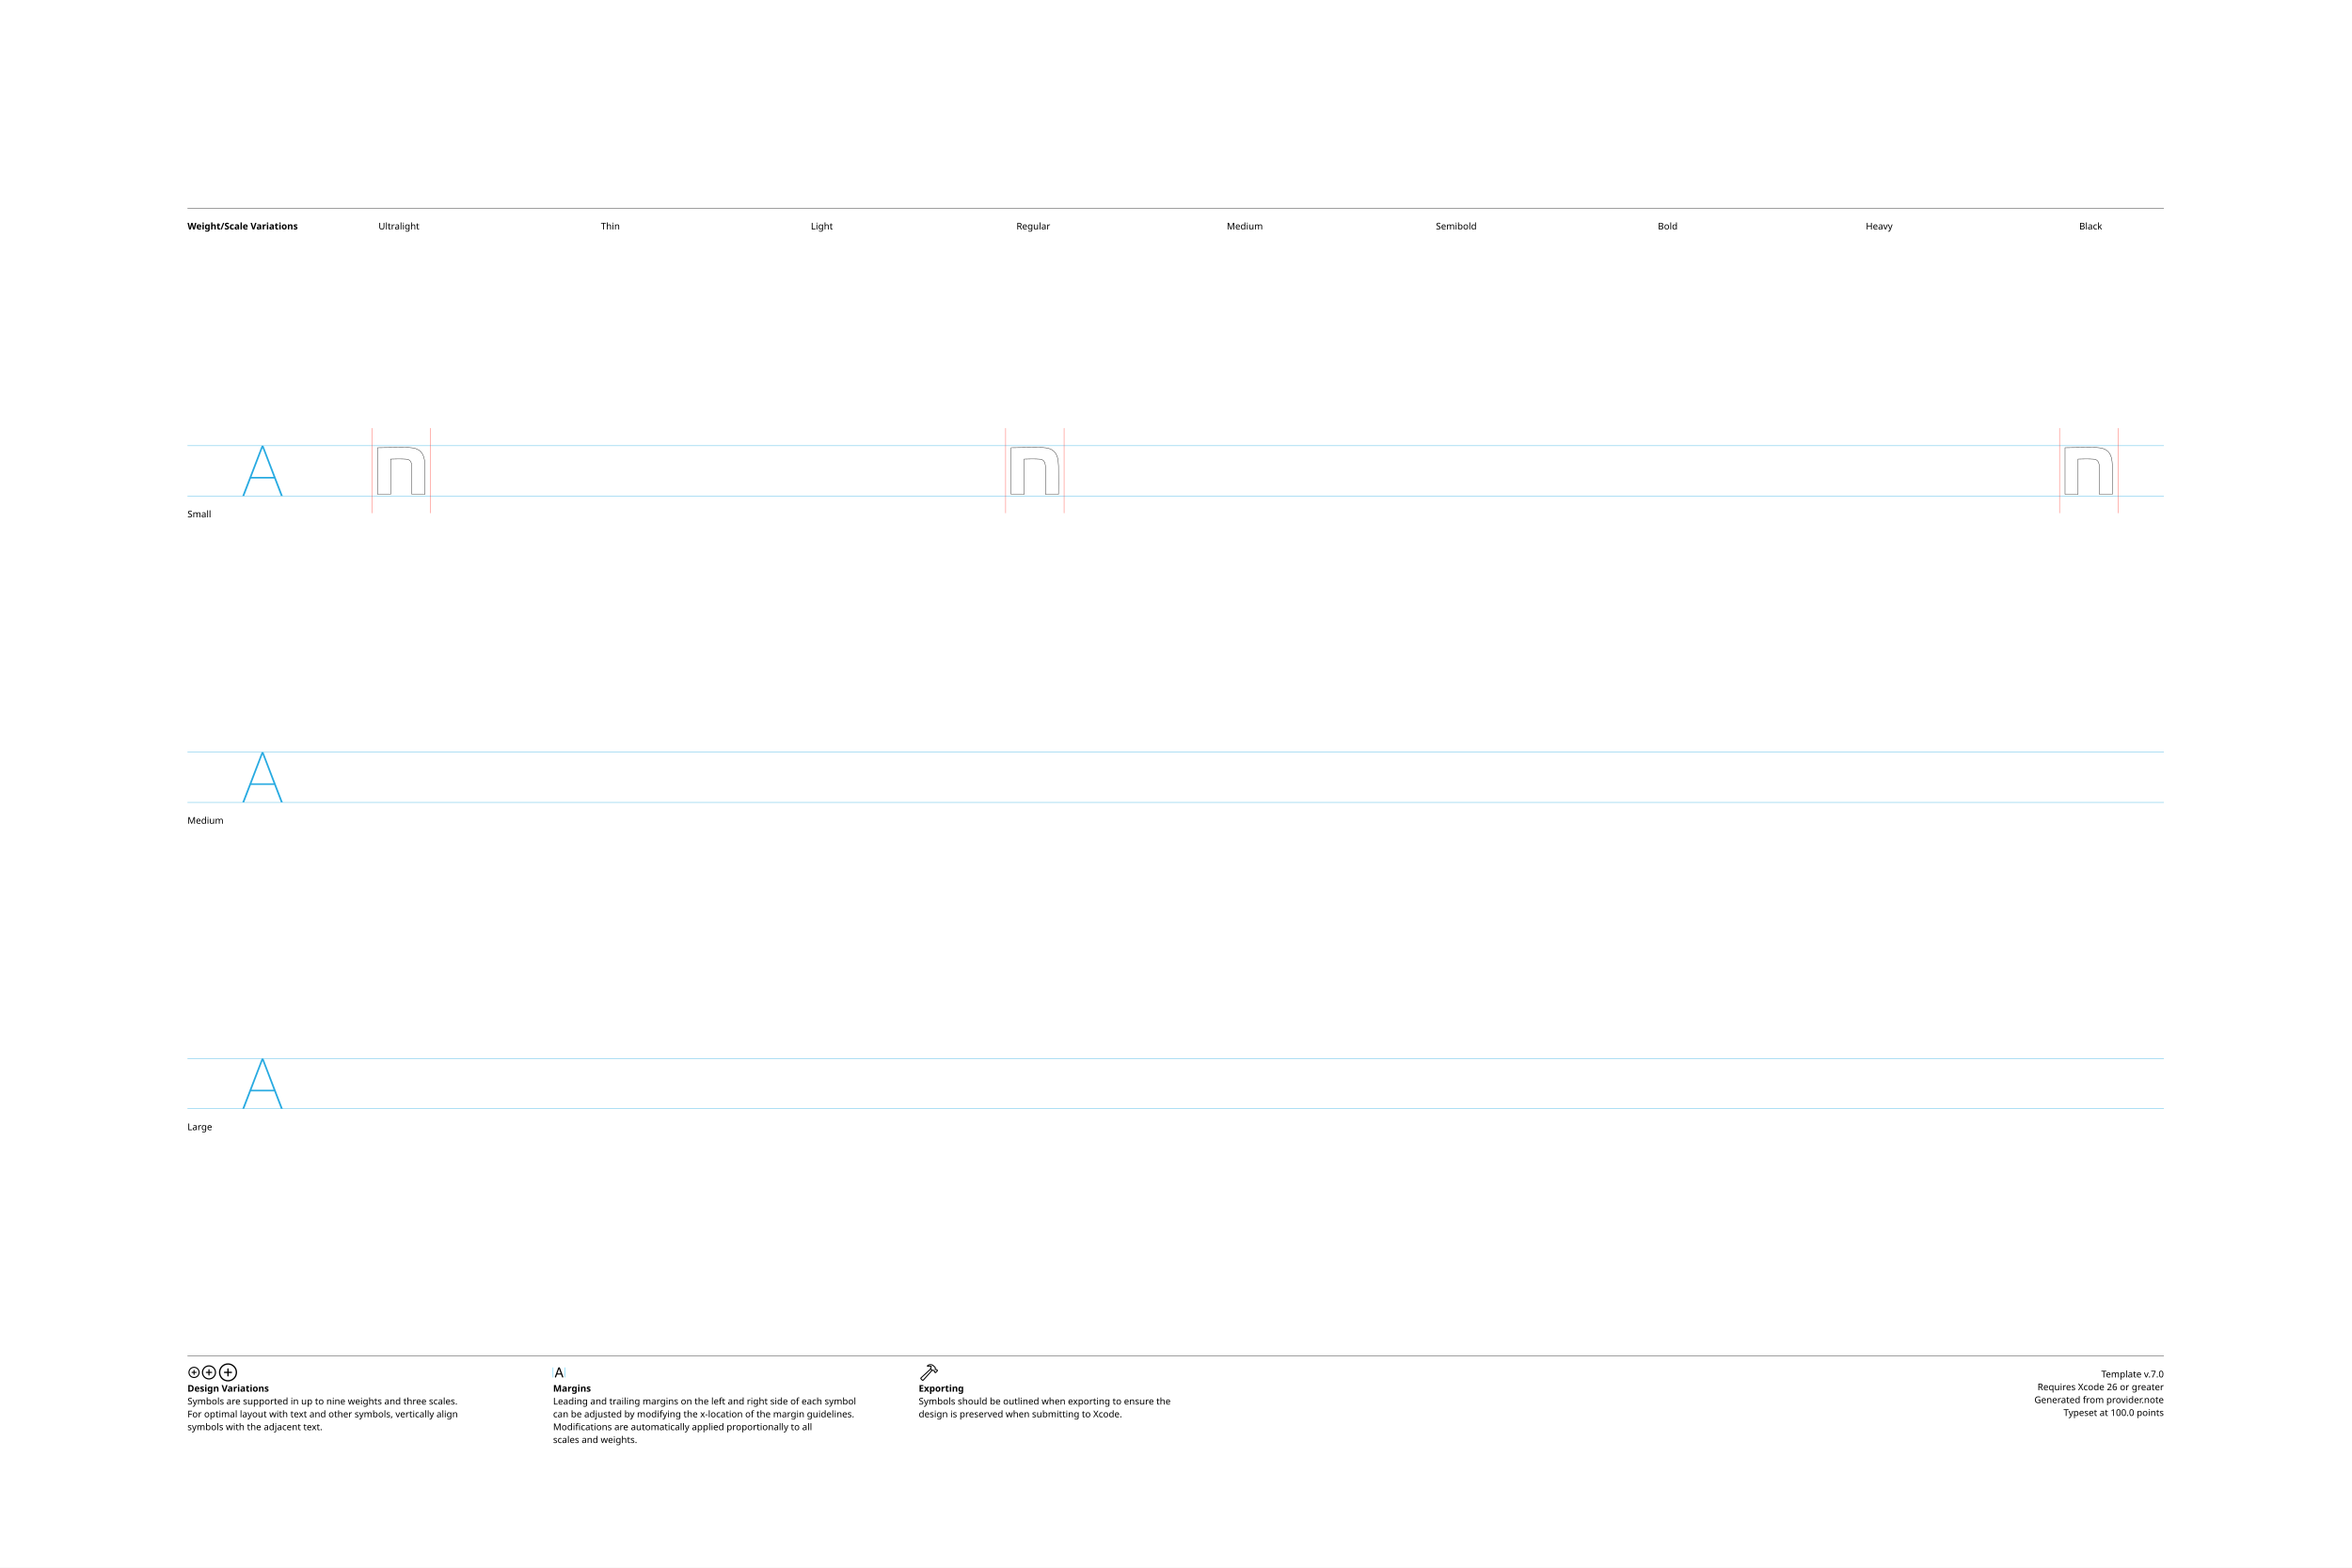
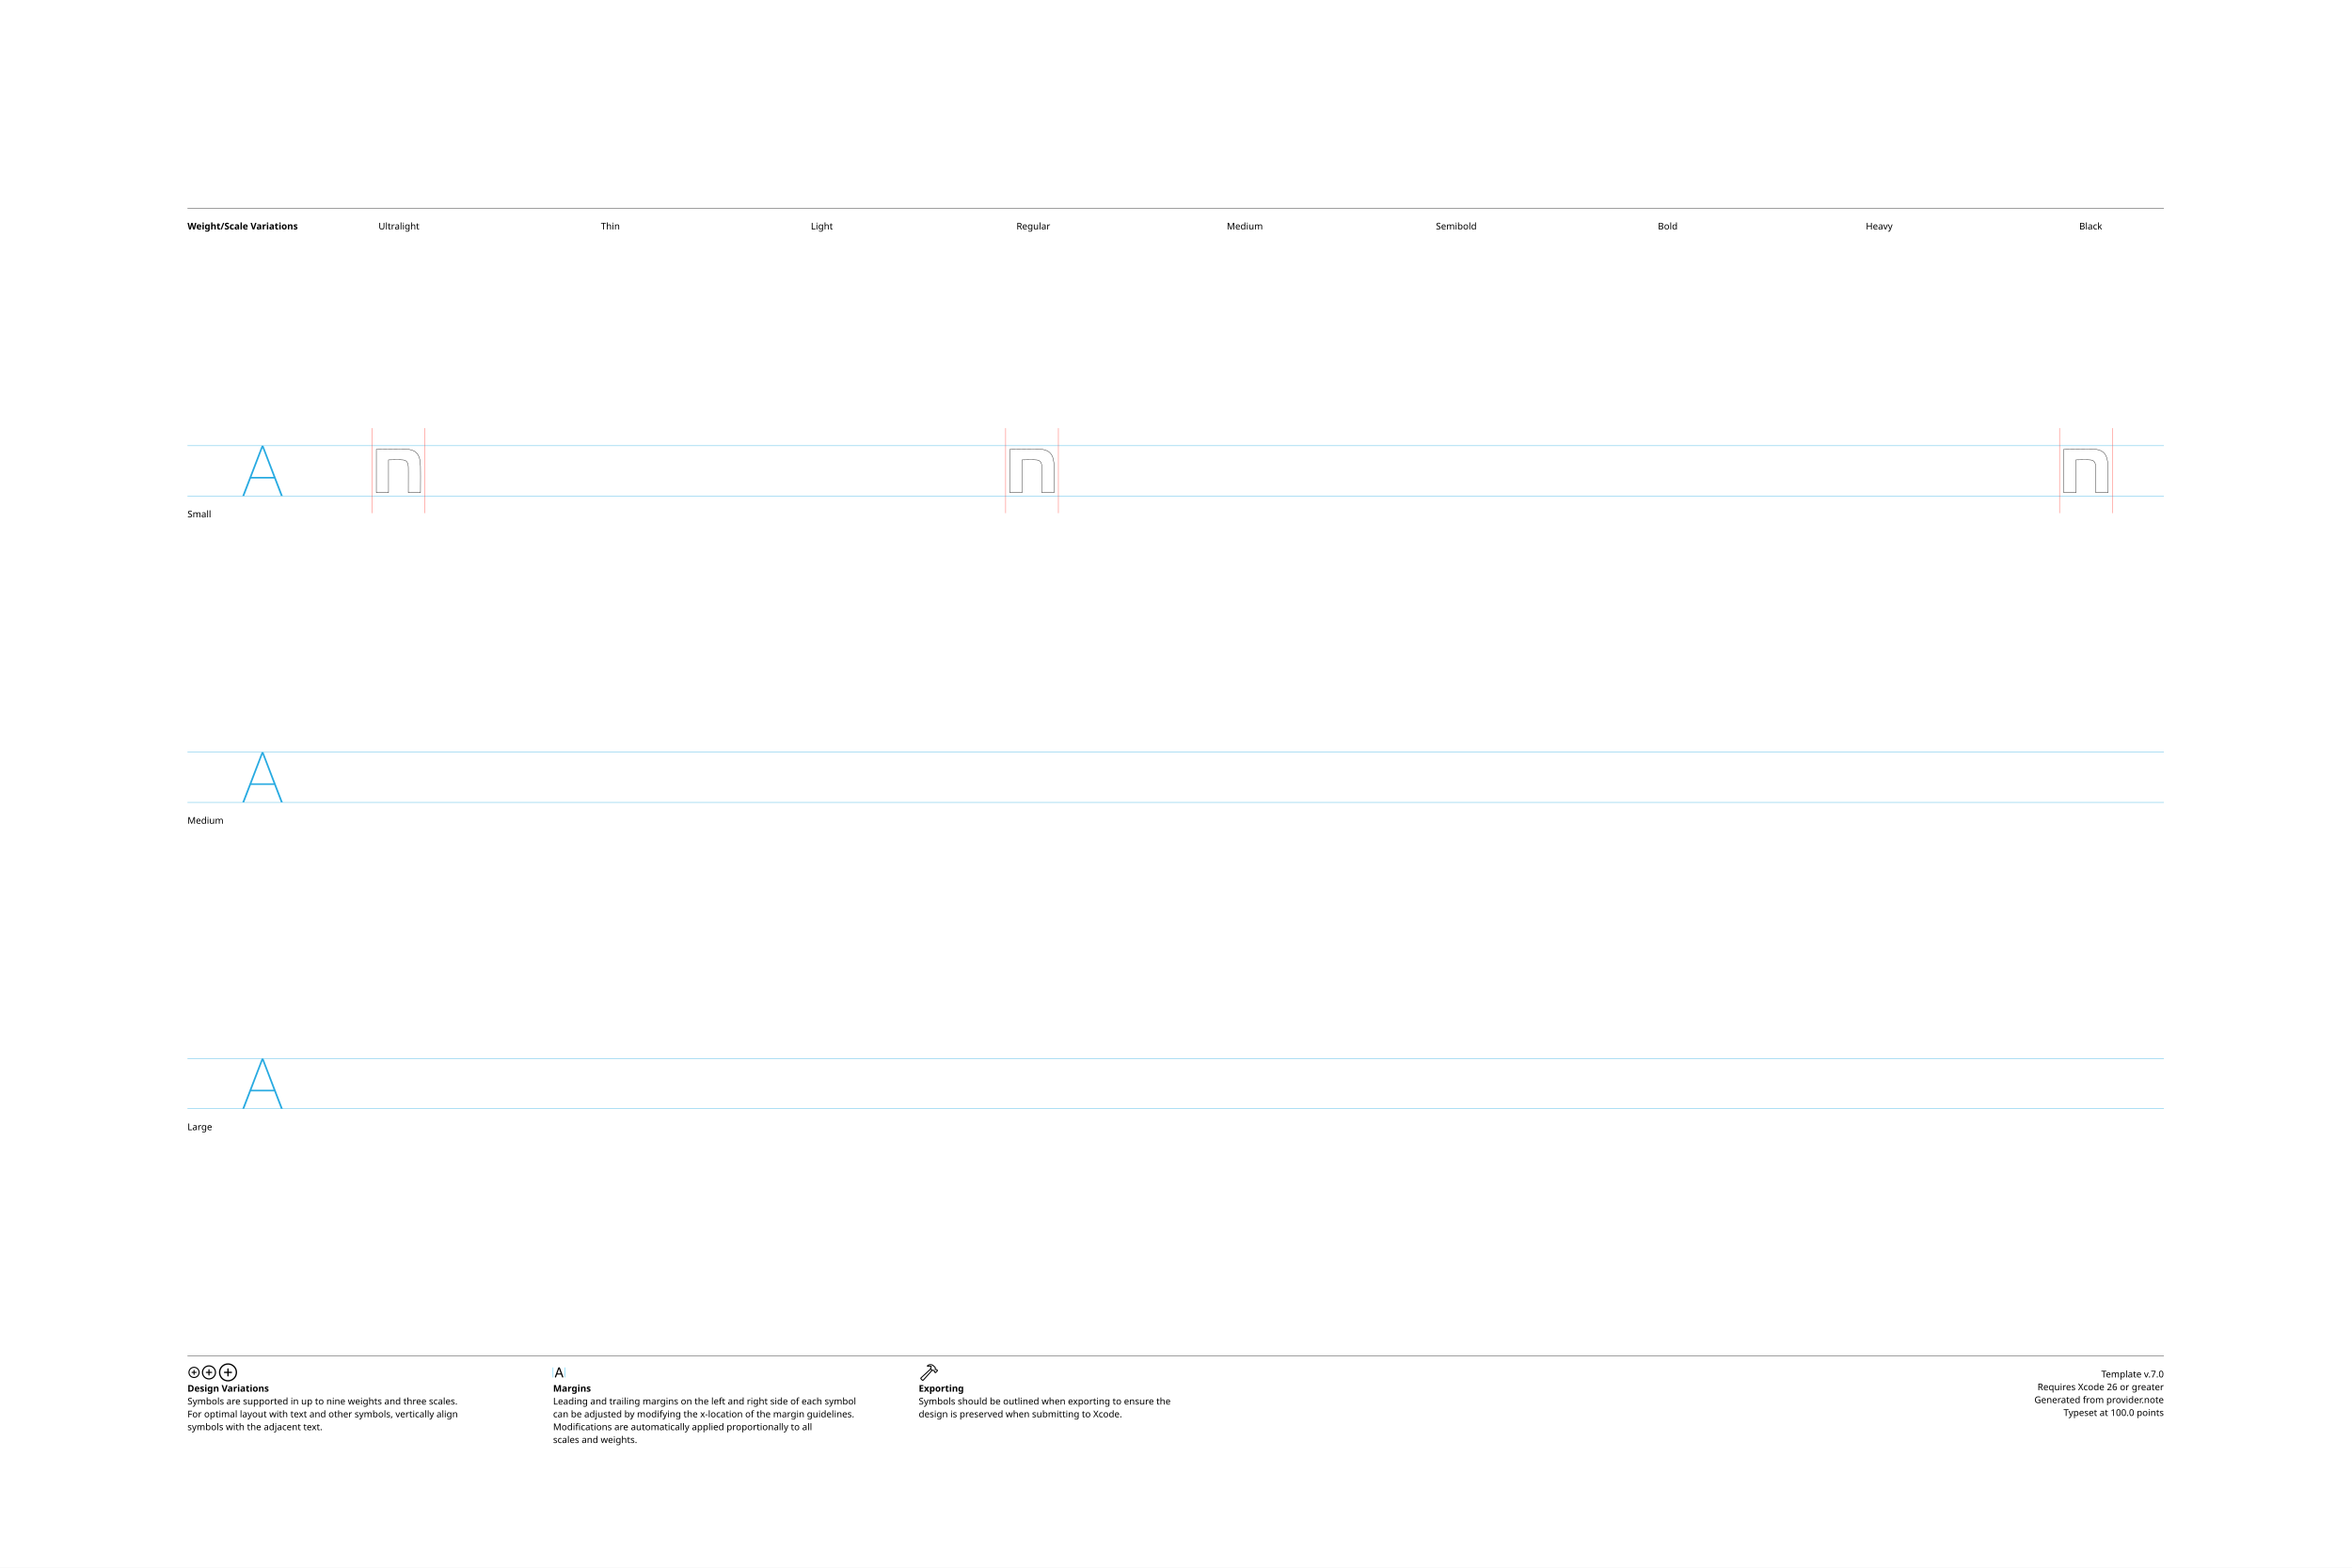
<svg xmlns="http://www.w3.org/2000/svg" version="1.1" viewBox="0 0 3300 2200">
  <style>.defaults {-sfsymbols-variable-value-mode:color;-sfsymbols-draw-reverses-motion-groups:false}

.monochrome-0 {-sfsymbols-motion-group:0}

.multicolor-0:tintColor {-sfsymbols-motion-group:0}

.hierarchical-0:primary {-sfsymbols-motion-group:0}

.SFSymbolsPreviewWireframe {fill:none;opacity:1.0;stroke:black;stroke-width:0.5}
</style>
  <g id="Notes">
    <rect height="2200" id="artboard" style="fill:white;opacity:1" width="3300" x="0" y="0" />
    <line style="fill:none;stroke:black;opacity:1;stroke-width:0.5;" x1="263" x2="3036" y1="292" y2="292" />
    <text style="stroke:none;fill:black;font-family:sans-serif;font-size:13;font-weight:bold;" transform="matrix(1 0 0 1 263 322)">Weight/Scale Variations</text>
    <text style="stroke:none;fill:black;font-family:sans-serif;font-size:13;text-anchor:middle;" transform="matrix(1 0 0 1 559.711 322)">Ultralight</text>
    <text style="stroke:none;fill:black;font-family:sans-serif;font-size:13;text-anchor:middle;" transform="matrix(1 0 0 1 856.422 322)">Thin</text>
    <text style="stroke:none;fill:black;font-family:sans-serif;font-size:13;text-anchor:middle;" transform="matrix(1 0 0 1 1153.13 322)">Light</text>
    <text style="stroke:none;fill:black;font-family:sans-serif;font-size:13;text-anchor:middle;" transform="matrix(1 0 0 1 1449.84 322)">Regular</text>
    <text style="stroke:none;fill:black;font-family:sans-serif;font-size:13;text-anchor:middle;" transform="matrix(1 0 0 1 1746.56 322)">Medium</text>
    <text style="stroke:none;fill:black;font-family:sans-serif;font-size:13;text-anchor:middle;" transform="matrix(1 0 0 1 2043.27 322)">Semibold</text>
    <text style="stroke:none;fill:black;font-family:sans-serif;font-size:13;text-anchor:middle;" transform="matrix(1 0 0 1 2339.98 322)">Bold</text>
    <text style="stroke:none;fill:black;font-family:sans-serif;font-size:13;text-anchor:middle;" transform="matrix(1 0 0 1 2636.69 322)">Heavy</text>
    <text style="stroke:none;fill:black;font-family:sans-serif;font-size:13;text-anchor:middle;" transform="matrix(1 0 0 1 2933.4 322)">Black</text>
    <line style="fill:none;stroke:black;opacity:1;stroke-width:0.5;" x1="263" x2="3036" y1="1903" y2="1903" />
    <g transform="matrix(0.2 0 0 0.2 263 1933)">
      <path d="m46.24 4.15c21.777 0 39.453-17.627 39.453-39.404s-17.676-39.404-39.453-39.404c-21.729 0-39.404 17.627-39.404 39.404s17.676 39.404 39.404 39.404Zm0-7.422c-17.676 0-31.934-14.307-31.934-31.982s14.258-31.982 31.934-31.982 31.982 14.307 31.982 31.982-14.307 31.982-31.982 31.982Zm3.613-17.773v-28.467c0-2.246-1.465-3.76-3.711-3.76-2.148 0-3.613 1.514-3.613 3.76v28.467c0 2.197 1.465 3.711 3.613 3.711 2.246 0 3.711-1.514 3.711-3.711Zm-17.822-10.596h28.418c2.197 0 3.711-1.465 3.711-3.613 0-2.197-1.514-3.711-3.711-3.711h-28.418c-2.246 0-3.76 1.514-3.76 3.711 0 2.148 1.514 3.613 3.76 3.613Z" />
    </g>
    <g transform="matrix(0.2 0 0 0.2 281.506 1933)">
      <path d="m58.545 14.551c27.49 0 49.805-22.314 49.805-49.805s-22.314-49.805-49.805-49.805-49.805 22.314-49.805 49.805 22.314 49.805 49.805 49.805Zm0-8.301c-22.949 0-41.504-18.555-41.504-41.504s18.555-41.504 41.504-41.504 41.504 18.555 41.504 41.504-18.555 41.504-41.504 41.504Zm4.053-23.096v-36.914c0-2.49-1.709-4.199-4.15-4.199-2.393 0-4.053 1.709-4.053 4.199v36.914c0 2.441 1.66 4.15 4.053 4.15 2.441 0 4.15-1.66 4.15-4.15Zm-22.559-14.404h36.963c2.441 0 4.15-1.611 4.15-4.004 0-2.441-1.709-4.15-4.15-4.15h-36.963c-2.49 0-4.15 1.709-4.15 4.15 0 2.393 1.66 4.004 4.15 4.004Z" />
    </g>
    <g transform="matrix(0.2 0 0 0.2 304.924 1933)">
      <path d="m74.853 28.32c35.107 0 63.623-28.467 63.623-63.574s-28.516-63.623-63.623-63.623-63.574 28.516-63.574 63.623 28.467 63.574 63.574 63.574Zm0-9.082c-30.127 0-54.492-24.365-54.492-54.492s24.365-54.492 54.492-54.492 54.492 24.365 54.492 54.492-24.365 54.492-54.492 54.492Zm4.443-30.322v-48.486c0-2.734-1.855-4.639-4.541-4.639-2.588 0-4.443 1.904-4.443 4.639v48.486c0 2.686 1.855 4.59 4.443 4.59 2.686 0 4.541-1.855 4.541-4.59Zm-28.711-19.775h48.486c2.686 0 4.59-1.807 4.59-4.395 0-2.734-1.855-4.59-4.59-4.59h-48.486c-2.734 0-4.59 1.855-4.59 4.59 0 2.588 1.855 4.395 4.59 4.395Z" />
    </g>
    <text style="stroke:none;fill:black;font-family:sans-serif;font-size:13;font-weight:bold;" transform="matrix(1 0 0 1 263 1953)">Design Variations</text>
    <text style="stroke:none;fill:black;font-family:sans-serif;font-size:13;" transform="matrix(1 0 0 1 263 1971)">Symbols are supported in up to nine weights and three scales.</text>
    <text style="stroke:none;fill:black;font-family:sans-serif;font-size:13;" transform="matrix(1 0 0 1 263 1989)">For optimal layout with text and other symbols, vertically align</text>
    <text style="stroke:none;fill:black;font-family:sans-serif;font-size:13;" transform="matrix(1 0 0 1 263 2007)">symbols with the adjacent text.</text>
    <line style="fill:none;stroke:#00AEEF;stroke-width:0.5;opacity:1.0;" x1="776" x2="776" y1="1919" y2="1933" />
    <g transform="matrix(0.2 0 0 0.2 776 1933)">
      <path d="m16.553 0.781c2.588 0 3.857-0.977 4.785-3.711l20.557-57.52h0.244l20.605 57.52c0.928 2.734 2.197 3.711 4.736 3.711 2.588 0 4.248-1.562 4.248-4.004 0-0.83-0.146-1.611-0.537-2.637l-22.9-60.986c-1.123-2.979-3.125-4.492-6.25-4.492-3.027 0-5.078 1.465-6.152 4.443l-22.9 61.084c-0.391 1.025-0.537 1.807-0.537 2.637 0 2.441 1.562 3.955 4.102 3.955Zm10.205-20.947h30.664c2.002 0 3.662-1.66 3.662-3.662 0-2.051-1.66-3.662-3.662-3.662h-30.664c-2.002 0-3.662 1.611-3.662 3.662 0 2.002 1.66 3.662 3.662 3.662Z" />
    </g>
    <line style="fill:none;stroke:#00AEEF;stroke-width:0.5;opacity:1.0;" x1="792.836" x2="792.836" y1="1919" y2="1933" />
    <text style="stroke:none;fill:black;font-family:sans-serif;font-size:13;font-weight:bold;" transform="matrix(1 0 0 1 776 1953)">Margins</text>
    <text style="stroke:none;fill:black;font-family:sans-serif;font-size:13;" transform="matrix(1 0 0 1 776 1971)">Leading and trailing margins on the left and right side of each symbol</text>
    <text style="stroke:none;fill:black;font-family:sans-serif;font-size:13;" transform="matrix(1 0 0 1 776 1989)">can be adjusted by modifying the x-location of the margin guidelines.</text>
    <text style="stroke:none;fill:black;font-family:sans-serif;font-size:13;" transform="matrix(1 0 0 1 776 2007)">Modifications are automatically applied proportionally to all</text>
    <text style="stroke:none;fill:black;font-family:sans-serif;font-size:13;" transform="matrix(1 0 0 1 776 2025)">scales and weights.</text>
    <g transform="matrix(0.2 0 0 0.2 1289 1933)">
      <path d="m14.209 13.135 7.861 7.861c4.297 4.395 9.326 4.102 13.867-1.025l60.693-68.213-4.883-4.883-60.254 67.676c-1.807 1.953-3.467 2.441-5.811 0.098l-5.176-5.127c-2.295-2.295-1.807-3.955 0.195-5.811l67.481-62.158-4.883-4.834-68.066 62.598c-4.98 4.59-5.322 9.473-1.025 13.818Zm44.873-97.461c-2.051 2.002-2.246 4.883-1.074 6.787 1.123 1.807 3.467 3.027 6.592 2.246 5.859-1.66 12.598-2.393 18.896 0.928l-2.686 7.129c-1.611 4.004-0.732 6.885 1.709 9.424l10.254 10.303c2.344 2.393 4.541 2.441 7.08 1.953l4.443-0.732 2.588 2.539-0.195 2.246c-0.098 2.295 0.537 4.297 2.783 6.494l3.369 3.32c2.295 2.295 5.518 2.49 7.812 0.195l12.988-13.037c2.295-2.344 2.148-5.371-0.195-7.666l-3.418-3.418c-2.197-2.197-4.053-3.027-6.348-2.881l-2.344 0.244-2.441-2.441 1.025-4.688c0.635-2.734-0.244-4.98-2.881-7.617l-11.279-11.182c-12.94-12.842-35.596-11.035-46.68-0.146Zm7.08 2.051c8.789-6.396 25.977-5.664 33.691 1.953l12.305 12.207c1.025 1.025 1.221 1.807 0.928 3.32l-1.465 6.641 6.738 6.689 4.395-0.244c1.123-0.049 1.514 0.049 2.344 0.879l2.539 2.49-10.84 10.84-2.49-2.49c-0.83-0.879-0.977-1.221-0.928-2.393l0.293-4.346-6.689-6.738-6.836 1.172c-1.416 0.293-2.051 0.195-3.174-0.879l-8.936-8.887c-1.074-1.025-1.172-1.709-0.488-3.369l4.59-11.475c-6.104-6.348-17.041-7.52-25.586-4.59-0.684 0.244-0.928-0.391-0.391-0.781Z" />
    </g>
    <text style="stroke:none;fill:black;font-family:sans-serif;font-size:13;font-weight:bold;" transform="matrix(1 0 0 1 1289 1953)">Exporting</text>
    <text style="stroke:none;fill:black;font-family:sans-serif;font-size:13;" transform="matrix(1 0 0 1 1289 1971)">Symbols should be outlined when exporting to ensure the</text>
    <text style="stroke:none;fill:black;font-family:sans-serif;font-size:13;" transform="matrix(1 0 0 1 1289 1989)">design is preserved when submitting to Xcode.</text>
    <text id="template-version" style="stroke:none;fill:black;font-family:sans-serif;font-size:13;text-anchor:end;" transform="matrix(1 0 0 1 3036 1933)">Template v.7.0</text>
    <text style="stroke:none;fill:black;font-family:sans-serif;font-size:13;text-anchor:end;" transform="matrix(1 0 0 1 3036 1951)">Requires Xcode 26 or greater</text>
    <text id="descriptive-name" style="stroke:none;fill:black;font-family:sans-serif;font-size:13;text-anchor:end;" transform="matrix(1 0 0 1 3036 1969)">Generated from provider.note</text>
    <text style="stroke:none;fill:black;font-family:sans-serif;font-size:13;text-anchor:end;" transform="matrix(1 0 0 1 3036 1987)">Typeset at 100.0 points</text>
    <text style="stroke:none;fill:black;font-family:sans-serif;font-size:13;" transform="matrix(1 0 0 1 263 726)">Small</text>
    <text style="stroke:none;fill:black;font-family:sans-serif;font-size:13;" transform="matrix(1 0 0 1 263 1156)">Medium</text>
    <text style="stroke:none;fill:black;font-family:sans-serif;font-size:13;" transform="matrix(1 0 0 1 263 1586)">Large</text>
  </g>
  <g id="Guides">
    <g id="H-reference" style="fill:#27AAE1;stroke:none;" transform="matrix(1 0 0 1 339 696)">
      <path d="M0.994 0L3.638 0L29.328-67.132L30.03-67.132L30.03-70.459L28.123-70.459ZM11.688-24.48L46.981-24.48L46.231-26.729L12.438-26.729ZM55.12 0L57.764 0L30.638-70.459L29.433-70.459L29.433-67.132Z" />
    </g>
    <line id="Baseline-S" style="fill:none;stroke:#27AAE1;opacity:1;stroke-width:0.5;" x1="263" x2="3036" y1="696" y2="696" />
    <line id="Capline-S" style="fill:none;stroke:#27AAE1;opacity:1;stroke-width:0.5;" x1="263" x2="3036" y1="625.541" y2="625.541" />
    <g id="H-reference" style="fill:#27AAE1;stroke:none;" transform="matrix(1 0 0 1 339 1126)">
      <path d="M0.994 0L3.638 0L29.328-67.132L30.03-67.132L30.03-70.459L28.123-70.459ZM11.688-24.48L46.981-24.48L46.231-26.729L12.438-26.729ZM55.12 0L57.764 0L30.638-70.459L29.433-70.459L29.433-67.132Z" />
    </g>
    <line id="Baseline-M" style="fill:none;stroke:#27AAE1;opacity:1;stroke-width:0.5;" x1="263" x2="3036" y1="1126" y2="1126" />
    <line id="Capline-M" style="fill:none;stroke:#27AAE1;opacity:1;stroke-width:0.5;" x1="263" x2="3036" y1="1055.54" y2="1055.54" />
    <g id="H-reference" style="fill:#27AAE1;stroke:none;" transform="matrix(1 0 0 1 339 1556)">
      <path d="M0.994 0L3.638 0L29.328-67.132L30.03-67.132L30.03-70.459L28.123-70.459ZM11.688-24.48L46.981-24.48L46.231-26.729L12.438-26.729ZM55.12 0L57.764 0L30.638-70.459L29.433-70.459L29.433-67.132Z" />
    </g>
    <line id="Baseline-L" style="fill:none;stroke:#27AAE1;opacity:1;stroke-width:0.5;" x1="263" x2="3036" y1="1556" y2="1556" />
    <line id="Capline-L" style="fill:none;stroke:#27AAE1;opacity:1;stroke-width:0.5;" x1="263" x2="3036" y1="1485.54" y2="1485.54" />
    <line id="left-margin-Ultralight-S" style="fill:none;stroke:#FF3B30;stroke-width:0.5;opacity:1.0;" x1="522.047" x2="522.047" y1="600.785" y2="720.121" />
-     <line id="right-margin-Ultralight-S" style="fill:none;stroke:#FF3B30;stroke-width:0.5;opacity:1.0;" x1="604.047" x2="604.047" y1="600.785" y2="720.121" />
+     <line id="right-margin-Ultralight-S" style="fill:none;stroke:#FF3B30;stroke-width:0.5;opacity:1.0;" x1="596.047" x2="596.047" y1="600.785" y2="720.121" />
    <line id="left-margin-Regular-S" style="fill:none;stroke:#FF3B30;stroke-width:0.5;opacity:1.0;" x1="1410.980" x2="1410.980" y1="600.785" y2="720.121" />
-     <line id="right-margin-Regular-S" style="fill:none;stroke:#FF3B30;stroke-width:0.5;opacity:1.0;" x1="1492.980" x2="1492.980" y1="600.785" y2="720.121" />
+     <line id="right-margin-Regular-S" style="fill:none;stroke:#FF3B30;stroke-width:0.5;opacity:1.0;" x1="1484.980" x2="1484.980" y1="600.785" y2="720.121" />
    <line id="left-margin-Black-S" style="fill:none;stroke:#FF3B30;stroke-width:0.5;opacity:1.0;" x1="2889.630" x2="2889.630" y1="600.785" y2="720.121" />
-     <line id="right-margin-Black-S" style="fill:none;stroke:#FF3B30;stroke-width:0.5;opacity:1.0;" x1="2971.630" x2="2971.630" y1="600.785" y2="720.121" />
+     <line id="right-margin-Black-S" style="fill:none;stroke:#FF3B30;stroke-width:0.5;opacity:1.0;" x1="2963.630" x2="2963.630" y1="600.785" y2="720.121" />
  </g>
  <g id="Symbols">
    <g id="Ultralight-S" transform="matrix(1 0 0 1 522.047 696)">
-       <path class="monochrome-0 multicolor-0:tintColor hierarchical-0:primary SFSymbolsPreviewWireframe" d="M 7.75 -67.707 c 12.81 0 30.349 -0.651 42.942 -0.324 16.899 0.432 23.247 7.794 23.463 25.974 0.213 10.28 0 39.72 0 39.72 h -18.282 c 0 -25.758 0.111 -30.008 0 -38.124 -0.216 -7.143 -2.256 -10.549 -7.745 -11.197 -5.81 -0.651 -22.097 -0.111 -22.097 -0.111 v 49.432 H 7.75 Z" />
+       <path class="monochrome-0 multicolor-0:tintColor hierarchical-0:primary SFSymbolsPreviewWireframe" d="M6 -65.508C15.546 -65.508 27.908 -65.896 38.482 -65.896C41.137 -65.896 43.68 -65.872 46.036 -65.811C61.792 -65.408 67.71 -58.544 67.912 -41.595C67.978 -38.4 68 -33.22 68 -27.734C68 -16.762 67.912 -4.563 67.912 -4.563L50.867 -4.563C50.867 -20.572 50.913 -27.67 50.913 -32.865C50.913 -35.463 50.901 -37.584 50.867 -40.107C50.665 -46.766 48.764 -49.941 43.647 -50.546C41.609 -50.774 38.191 -50.845 34.719 -50.845C28.957 -50.845 23.045 -50.649 23.045 -50.649L23.045 -4.563L6 -4.563L6 -65.508Z" />
    </g>
    <g id="Regular-S" transform="matrix(1 0 0 1 1410.98 696)">
-       <path class="monochrome-0 multicolor-0:tintColor hierarchical-0:primary SFSymbolsPreviewWireframe" d="M 7.75 -67.707 c 12.81 0 30.349 -0.651 42.942 -0.324 16.899 0.432 23.247 7.794 23.463 25.974 0.213 10.28 0 39.72 0 39.72 h -18.282 c 0 -25.758 0.111 -30.008 0 -38.124 -0.216 -7.143 -2.256 -10.549 -7.745 -11.197 -5.81 -0.651 -22.097 -0.111 -22.097 -0.111 v 49.432 H 7.75 Z" />
+       <path class="monochrome-0 multicolor-0:tintColor hierarchical-0:primary SFSymbolsPreviewWireframe" d="M6 -65.508C15.546 -65.508 27.908 -65.896 38.482 -65.896C41.137 -65.896 43.68 -65.872 46.036 -65.811C61.792 -65.408 67.71 -58.544 67.912 -41.595C67.978 -38.4 68 -33.22 68 -27.734C68 -16.762 67.912 -4.563 67.912 -4.563L50.867 -4.563C50.867 -20.572 50.913 -27.67 50.913 -32.865C50.913 -35.463 50.901 -37.584 50.867 -40.107C50.665 -46.766 48.764 -49.941 43.647 -50.546C41.609 -50.774 38.191 -50.845 34.719 -50.845C28.957 -50.845 23.045 -50.649 23.045 -50.649L23.045 -4.563L6 -4.563L6 -65.508Z" />
    </g>
    <g id="Black-S" transform="matrix(1 0 0 1 2889.63 696)">
-       <path class="monochrome-0 multicolor-0:tintColor hierarchical-0:primary SFSymbolsPreviewWireframe" d="M 7.75 -67.707 c 12.81 0 30.349 -0.651 42.942 -0.324 16.899 0.432 23.247 7.794 23.463 25.974 0.213 10.28 0 39.72 0 39.72 h -18.282 c 0 -25.758 0.111 -30.008 0 -38.124 -0.216 -7.143 -2.256 -10.549 -7.745 -11.197 -5.81 -0.651 -22.097 -0.111 -22.097 -0.111 v 49.432 H 7.75 Z" />
+       <path class="monochrome-0 multicolor-0:tintColor hierarchical-0:primary SFSymbolsPreviewWireframe" d="M6 -65.508C15.546 -65.508 27.908 -65.896 38.482 -65.896C41.137 -65.896 43.68 -65.872 46.036 -65.811C61.792 -65.408 67.71 -58.544 67.912 -41.595C67.978 -38.4 68 -33.22 68 -27.734C68 -16.762 67.912 -4.563 67.912 -4.563L50.867 -4.563C50.867 -20.572 50.913 -27.67 50.913 -32.865C50.913 -35.463 50.901 -37.584 50.867 -40.107C50.665 -46.766 48.764 -49.941 43.647 -50.546C41.609 -50.774 38.191 -50.845 34.719 -50.845C28.957 -50.845 23.045 -50.649 23.045 -50.649L23.045 -4.563L6 -4.563L6 -65.508Z" />
    </g>
  </g>
</svg>
